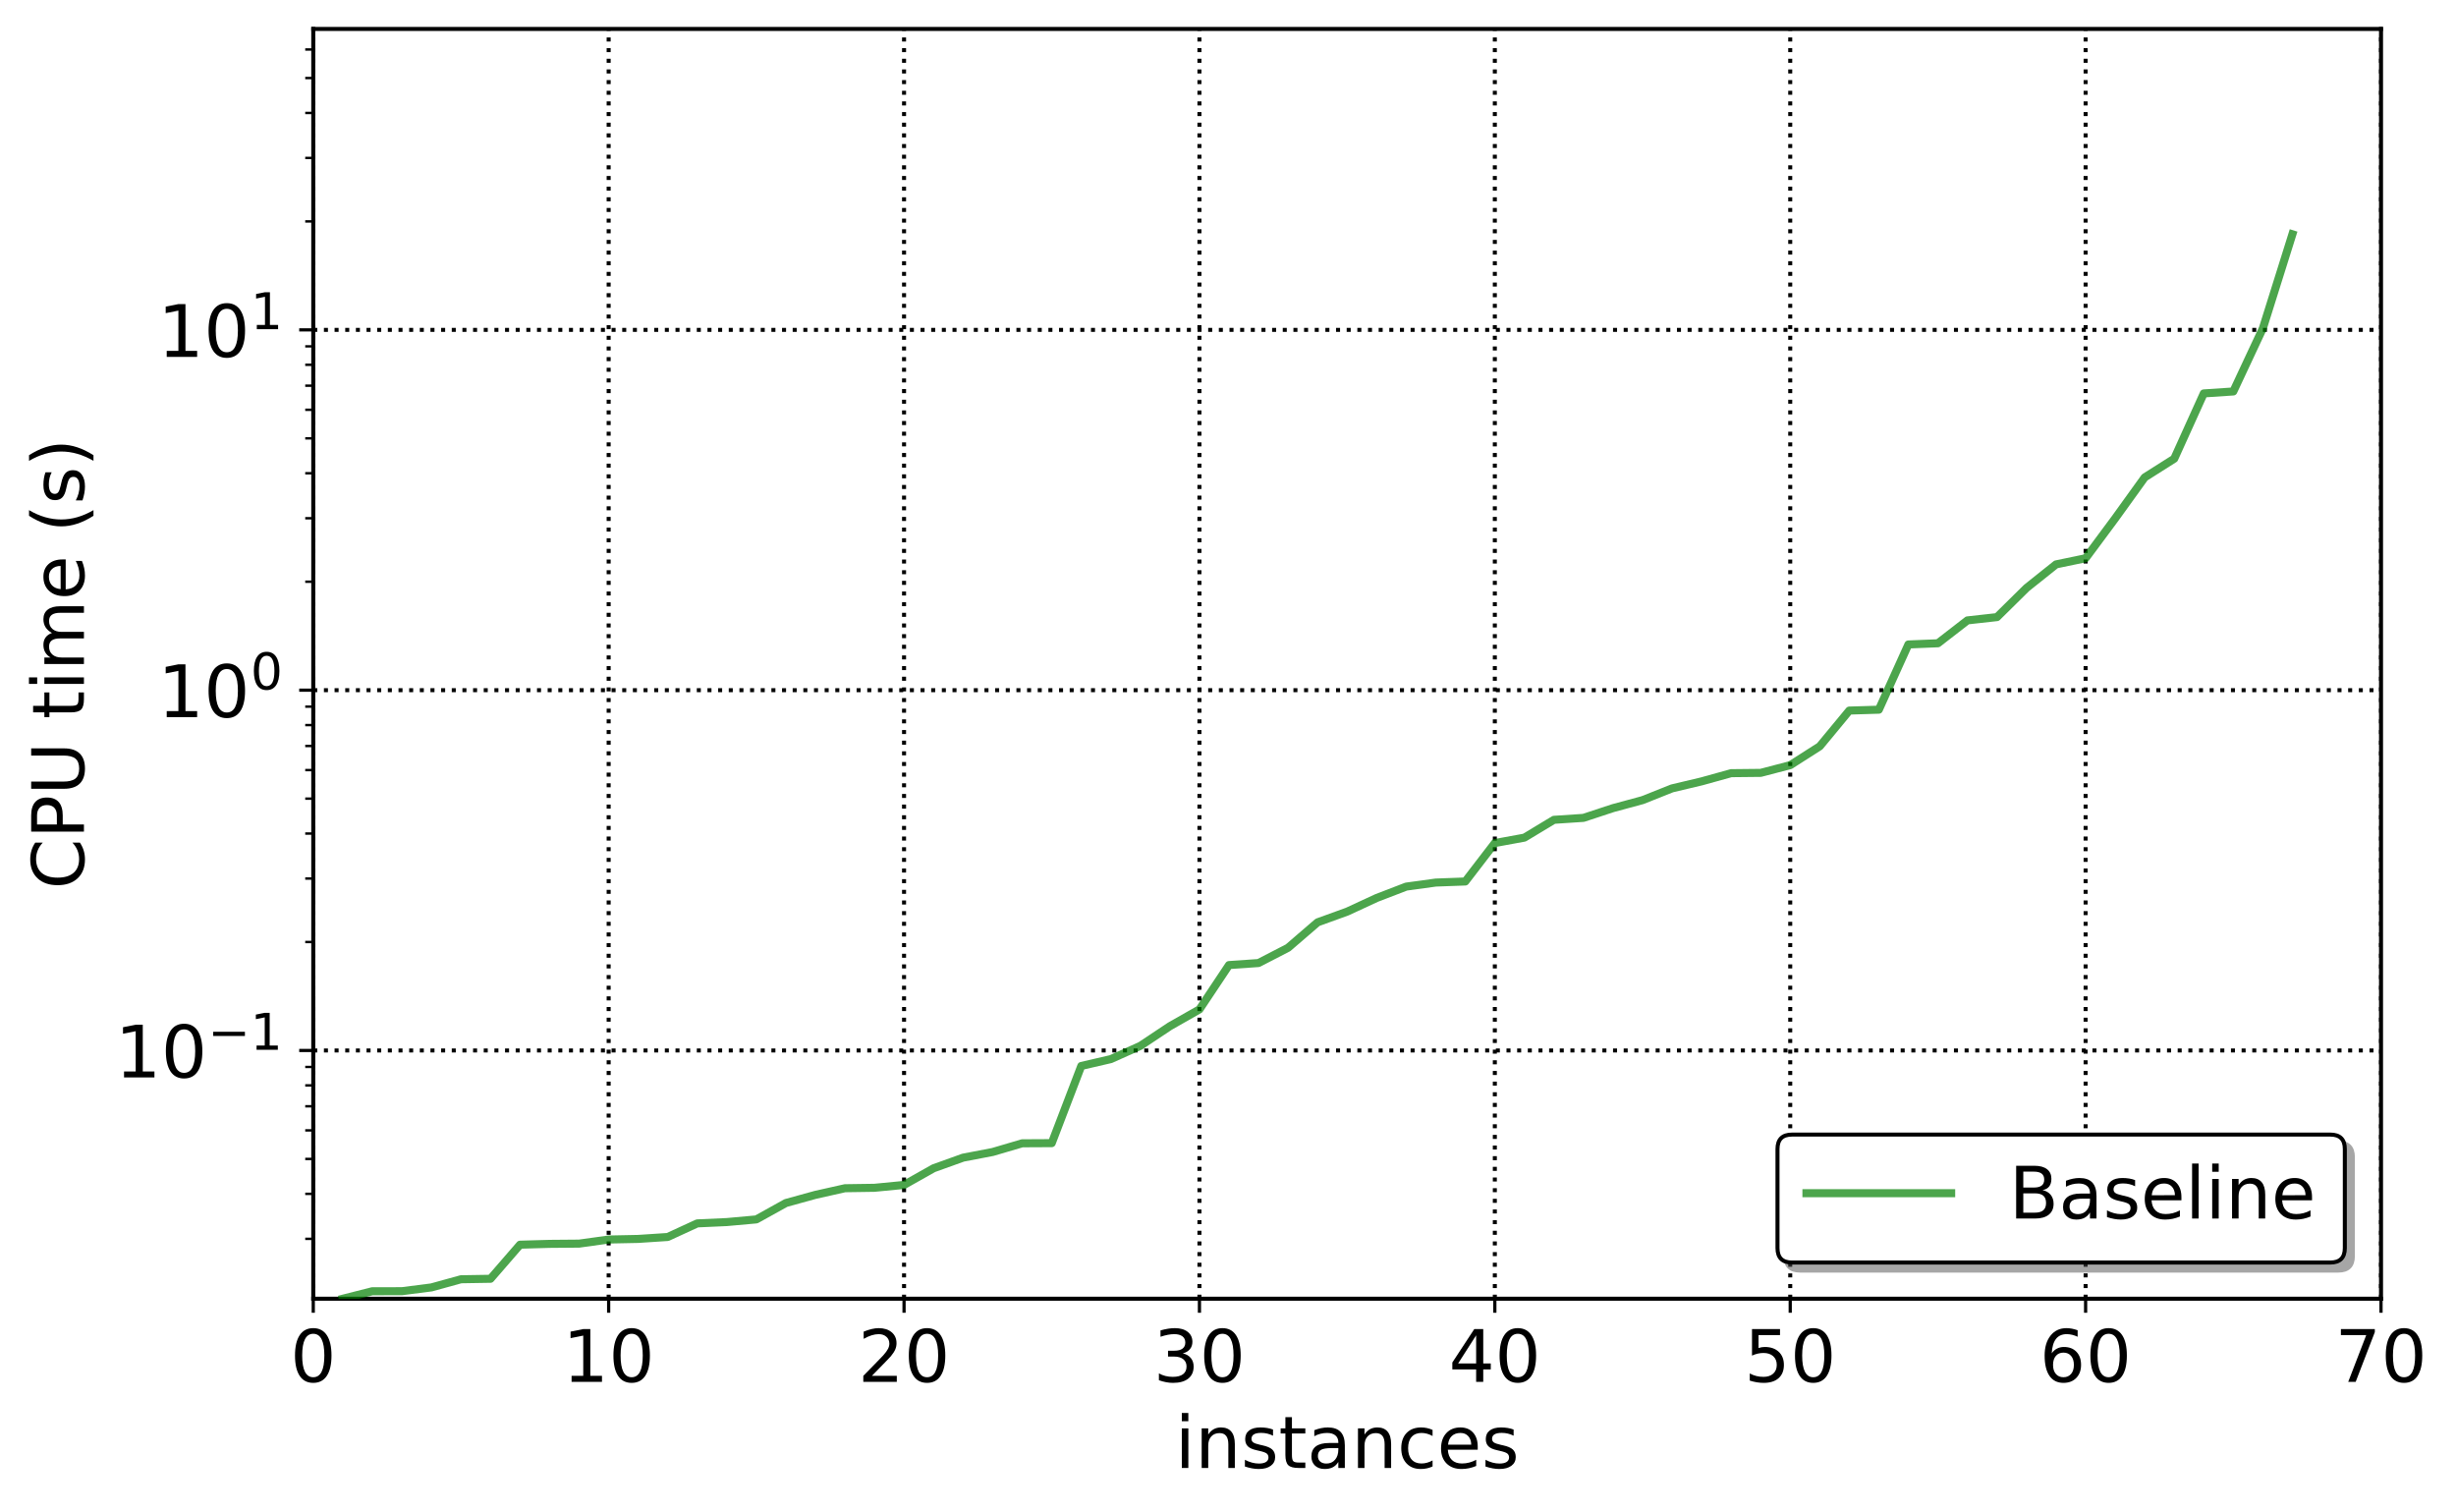
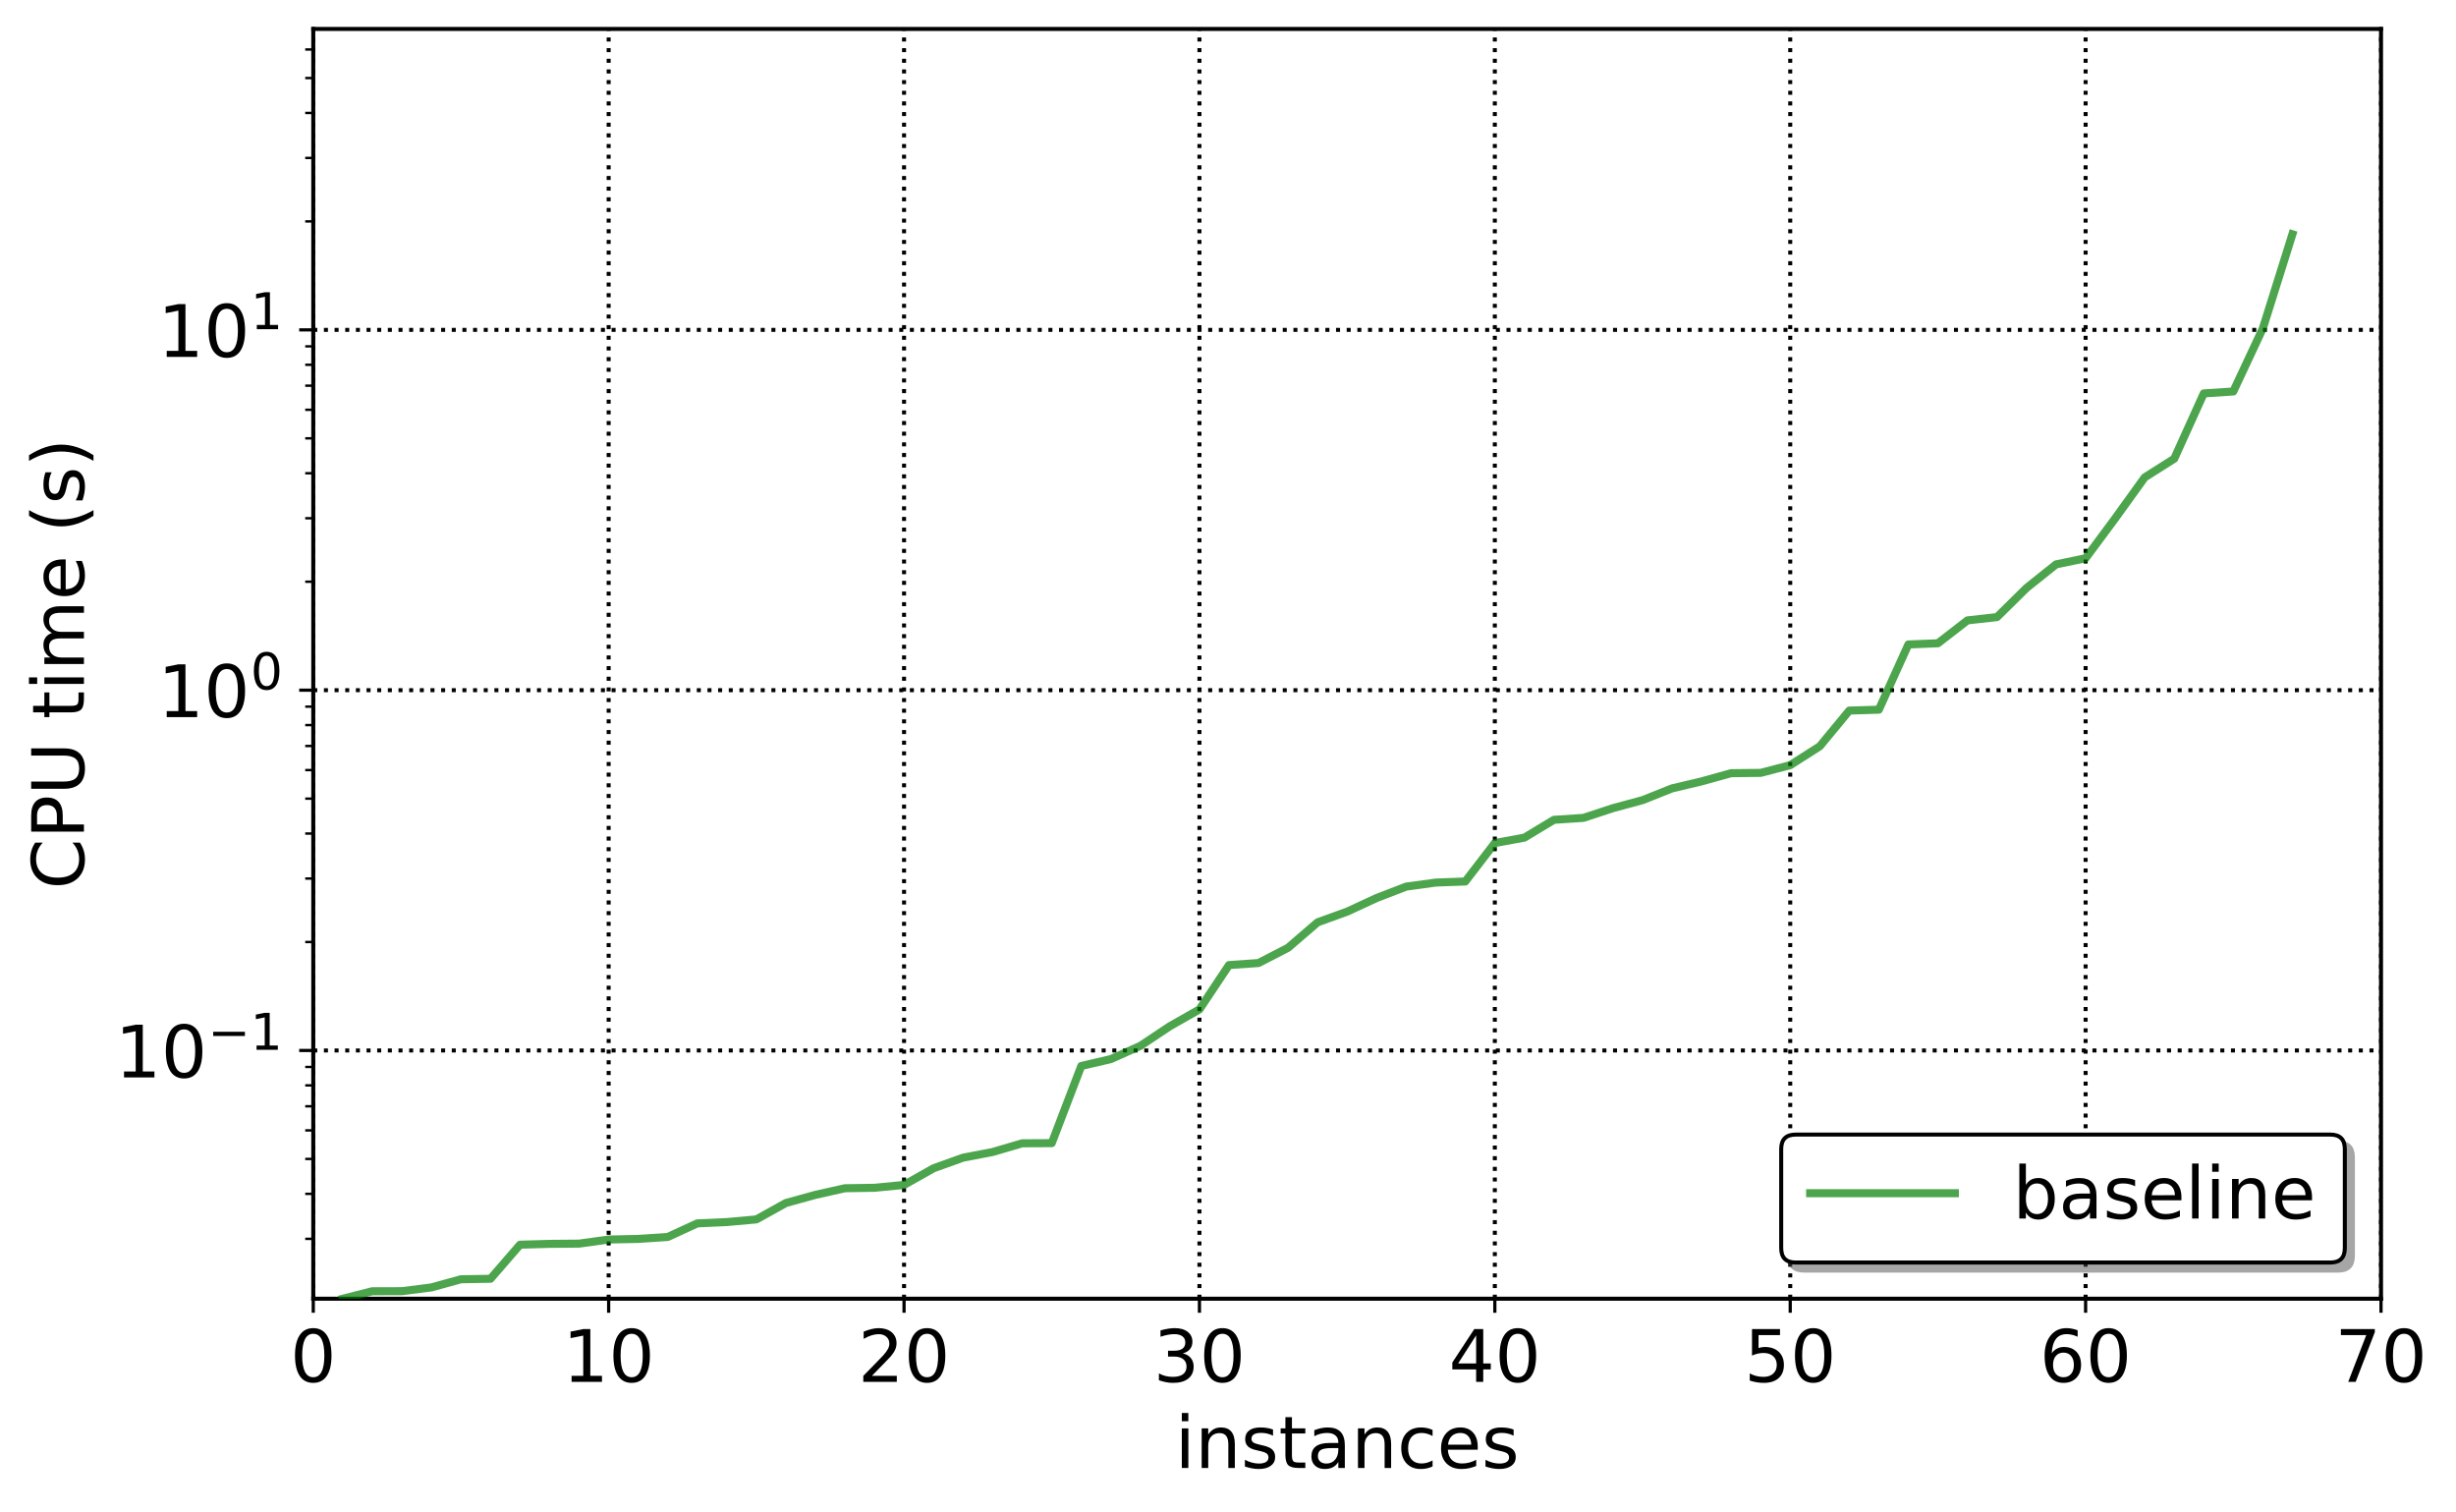
<svg xmlns="http://www.w3.org/2000/svg" xmlns:xlink="http://www.w3.org/1999/xlink" width="610.899pt" height="376.061pt" viewBox="0 0 610.899 376.061" version="1.1">
  <defs>
    <style type="text/css">*{stroke-linejoin: round; stroke-linecap: butt}</style>
  </defs>
  <g id="figure_1">
    <g id="patch_1">
      <path d="M 0 376.061  L 610.899 376.061  L 610.899 0  L 0 0  z " style="fill: #ffffff" />
    </g>
    <g id="axes_1">
      <g id="patch_2">
        <path d="M 77.921 323.02  L 592.247 323.02  L 592.247 7.2  L 77.921 7.2  z " style="fill: #ffffff" />
      </g>
      <g id="matplotlib.axis_1">
        <g id="xtick_1">
          <g id="line2d_1">
-             <path d="M 77.921 323.02  L 77.921 7.2  " clip-path="url(#pfbfb3c5050)" style="fill: none; stroke-dasharray: 1,1.65; stroke-dashoffset: 0; stroke: #000000" />
+             <path d="M 77.921 323.02  L 77.921 7.2  " clip-path="url(#p05a67b51b1)" style="fill: none; stroke-dasharray: 1,1.65; stroke-dashoffset: 0; stroke: #000000" />
          </g>
          <g id="line2d_2">
            <defs>
-               <path id="m2b64966dfd" d="M 0 0  L 0 3.5  " style="stroke: #000000; stroke-width: 0.8" />
+               <path id="m41215dfaf0" d="M 0 0  L 0 3.5  " style="stroke: #000000; stroke-width: 0.8" />
            </defs>
            <g>
-               <use xlink:href="#m2b64966dfd" x="77.921" y="323.02" style="stroke: #000000; stroke-width: 0.8" />
+               <use xlink:href="#m41215dfaf0" x="77.921" y="323.02" style="stroke: #000000; stroke-width: 0.8" />
            </g>
          </g>
          <g id="text_1">
            <g transform="translate(72.19437 343.6973) scale(0.18 -0.18)">
              <defs>
                <path id="DejaVuSans-30" d="M 2034 4250  Q 1547 4250 1301 3770  Q 1056 3291 1056 2328  Q 1056 1369 1301 889  Q 1547 409 2034 409  Q 2525 409 2770 889  Q 3016 1369 3016 2328  Q 3016 3291 2770 3770  Q 2525 4250 2034 4250  z M 2034 4750  Q 2819 4750 3233 4129  Q 3647 3509 3647 2328  Q 3647 1150 3233 529  Q 2819 -91 2034 -91  Q 1250 -91 836 529  Q 422 1150 422 2328  Q 422 3509 836 4129  Q 1250 4750 2034 4750  z " transform="scale(0.015625)" />
              </defs>
              <use xlink:href="#DejaVuSans-30" />
            </g>
          </g>
        </g>
        <g id="xtick_2">
          <g id="line2d_3">
-             <path d="M 151.396 323.02  L 151.396 7.2  " clip-path="url(#pfbfb3c5050)" style="fill: none; stroke-dasharray: 1,1.65; stroke-dashoffset: 0; stroke: #000000" />
+             <path d="M 151.396 323.02  L 151.396 7.2  " clip-path="url(#p05a67b51b1)" style="fill: none; stroke-dasharray: 1,1.65; stroke-dashoffset: 0; stroke: #000000" />
          </g>
          <g id="line2d_4">
            <g>
-               <use xlink:href="#m2b64966dfd" x="151.396" y="323.02" style="stroke: #000000; stroke-width: 0.8" />
+               <use xlink:href="#m41215dfaf0" x="151.396" y="323.02" style="stroke: #000000; stroke-width: 0.8" />
            </g>
          </g>
          <g id="text_2">
            <g transform="translate(139.9433 343.6973) scale(0.18 -0.18)">
              <defs>
                <path id="DejaVuSans-31" d="M 794 531  L 1825 531  L 1825 4091  L 703 3866  L 703 4441  L 1819 4666  L 2450 4666  L 2450 531  L 3481 531  L 3481 0  L 794 0  L 794 531  z " transform="scale(0.015625)" />
              </defs>
              <use xlink:href="#DejaVuSans-31" />
              <use xlink:href="#DejaVuSans-30" x="63.623" />
            </g>
          </g>
        </g>
        <g id="xtick_3">
          <g id="line2d_5">
-             <path d="M 224.871 323.02  L 224.871 7.2  " clip-path="url(#pfbfb3c5050)" style="fill: none; stroke-dasharray: 1,1.65; stroke-dashoffset: 0; stroke: #000000" />
+             <path d="M 224.871 323.02  L 224.871 7.2  " clip-path="url(#p05a67b51b1)" style="fill: none; stroke-dasharray: 1,1.65; stroke-dashoffset: 0; stroke: #000000" />
          </g>
          <g id="line2d_6">
            <g>
-               <use xlink:href="#m2b64966dfd" x="224.871" y="323.02" style="stroke: #000000; stroke-width: 0.8" />
+               <use xlink:href="#m41215dfaf0" x="224.871" y="323.02" style="stroke: #000000; stroke-width: 0.8" />
            </g>
          </g>
          <g id="text_3">
            <g transform="translate(213.4184 343.6973) scale(0.18 -0.18)">
              <defs>
                <path id="DejaVuSans-32" d="M 1228 531  L 3431 531  L 3431 0  L 469 0  L 469 531  Q 828 903 1448 1529  Q 2069 2156 2228 2338  Q 2531 2678 2651 2914  Q 2772 3150 2772 3378  Q 2772 3750 2511 3984  Q 2250 4219 1831 4219  Q 1534 4219 1204 4116  Q 875 4013 500 3803  L 500 4441  Q 881 4594 1212 4672  Q 1544 4750 1819 4750  Q 2544 4750 2975 4387  Q 3406 4025 3406 3419  Q 3406 3131 3298 2873  Q 3191 2616 2906 2266  Q 2828 2175 2409 1742  Q 1991 1309 1228 531  z " transform="scale(0.015625)" />
              </defs>
              <use xlink:href="#DejaVuSans-32" />
              <use xlink:href="#DejaVuSans-30" x="63.623" />
            </g>
          </g>
        </g>
        <g id="xtick_4">
          <g id="line2d_7">
-             <path d="M 298.346 323.02  L 298.346 7.2  " clip-path="url(#pfbfb3c5050)" style="fill: none; stroke-dasharray: 1,1.65; stroke-dashoffset: 0; stroke: #000000" />
+             <path d="M 298.346 323.02  L 298.346 7.2  " clip-path="url(#p05a67b51b1)" style="fill: none; stroke-dasharray: 1,1.65; stroke-dashoffset: 0; stroke: #000000" />
          </g>
          <g id="line2d_8">
            <g>
-               <use xlink:href="#m2b64966dfd" x="298.346" y="323.02" style="stroke: #000000; stroke-width: 0.8" />
+               <use xlink:href="#m41215dfaf0" x="298.346" y="323.02" style="stroke: #000000; stroke-width: 0.8" />
            </g>
          </g>
          <g id="text_4">
            <g transform="translate(286.8935 343.6973) scale(0.18 -0.18)">
              <defs>
                <path id="DejaVuSans-33" d="M 2597 2516  Q 3050 2419 3304 2112  Q 3559 1806 3559 1356  Q 3559 666 3084 287  Q 2609 -91 1734 -91  Q 1441 -91 1130 -33  Q 819 25 488 141  L 488 750  Q 750 597 1062 519  Q 1375 441 1716 441  Q 2309 441 2620 675  Q 2931 909 2931 1356  Q 2931 1769 2642 2001  Q 2353 2234 1838 2234  L 1294 2234  L 1294 2753  L 1863 2753  Q 2328 2753 2575 2939  Q 2822 3125 2822 3475  Q 2822 3834 2567 4026  Q 2313 4219 1838 4219  Q 1578 4219 1281 4162  Q 984 4106 628 3988  L 628 4550  Q 988 4650 1302 4700  Q 1616 4750 1894 4750  Q 2613 4750 3031 4423  Q 3450 4097 3450 3541  Q 3450 3153 3228 2886  Q 3006 2619 2597 2516  z " transform="scale(0.015625)" />
              </defs>
              <use xlink:href="#DejaVuSans-33" />
              <use xlink:href="#DejaVuSans-30" x="63.623" />
            </g>
          </g>
        </g>
        <g id="xtick_5">
          <g id="line2d_9">
-             <path d="M 371.821 323.02  L 371.821 7.2  " clip-path="url(#pfbfb3c5050)" style="fill: none; stroke-dasharray: 1,1.65; stroke-dashoffset: 0; stroke: #000000" />
+             <path d="M 371.821 323.02  L 371.821 7.2  " clip-path="url(#p05a67b51b1)" style="fill: none; stroke-dasharray: 1,1.65; stroke-dashoffset: 0; stroke: #000000" />
          </g>
          <g id="line2d_10">
            <g>
-               <use xlink:href="#m2b64966dfd" x="371.821" y="323.02" style="stroke: #000000; stroke-width: 0.8" />
+               <use xlink:href="#m41215dfaf0" x="371.821" y="323.02" style="stroke: #000000; stroke-width: 0.8" />
            </g>
          </g>
          <g id="text_5">
            <g transform="translate(360.3686 343.6973) scale(0.18 -0.18)">
              <defs>
                <path id="DejaVuSans-34" d="M 2419 4116  L 825 1625  L 2419 1625  L 2419 4116  z M 2253 4666  L 3047 4666  L 3047 1625  L 3713 1625  L 3713 1100  L 3047 1100  L 3047 0  L 2419 0  L 2419 1100  L 313 1100  L 313 1709  L 2253 4666  z " transform="scale(0.015625)" />
              </defs>
              <use xlink:href="#DejaVuSans-34" />
              <use xlink:href="#DejaVuSans-30" x="63.623" />
            </g>
          </g>
        </g>
        <g id="xtick_6">
          <g id="line2d_11">
-             <path d="M 445.296 323.02  L 445.296 7.2  " clip-path="url(#pfbfb3c5050)" style="fill: none; stroke-dasharray: 1,1.65; stroke-dashoffset: 0; stroke: #000000" />
+             <path d="M 445.296 323.02  L 445.296 7.2  " clip-path="url(#p05a67b51b1)" style="fill: none; stroke-dasharray: 1,1.65; stroke-dashoffset: 0; stroke: #000000" />
          </g>
          <g id="line2d_12">
            <g>
-               <use xlink:href="#m2b64966dfd" x="445.296" y="323.02" style="stroke: #000000; stroke-width: 0.8" />
+               <use xlink:href="#m41215dfaf0" x="445.296" y="323.02" style="stroke: #000000; stroke-width: 0.8" />
            </g>
          </g>
          <g id="text_6">
            <g transform="translate(433.8438 343.6973) scale(0.18 -0.18)">
              <defs>
                <path id="DejaVuSans-35" d="M 691 4666  L 3169 4666  L 3169 4134  L 1269 4134  L 1269 2991  Q 1406 3038 1543 3061  Q 1681 3084 1819 3084  Q 2600 3084 3056 2656  Q 3513 2228 3513 1497  Q 3513 744 3044 326  Q 2575 -91 1722 -91  Q 1428 -91 1123 -41  Q 819 9 494 109  L 494 744  Q 775 591 1075 516  Q 1375 441 1709 441  Q 2250 441 2565 725  Q 2881 1009 2881 1497  Q 2881 1984 2565 2268  Q 2250 2553 1709 2553  Q 1456 2553 1204 2497  Q 953 2441 691 2322  L 691 4666  z " transform="scale(0.015625)" />
              </defs>
              <use xlink:href="#DejaVuSans-35" />
              <use xlink:href="#DejaVuSans-30" x="63.623" />
            </g>
          </g>
        </g>
        <g id="xtick_7">
          <g id="line2d_13">
-             <path d="M 518.771 323.02  L 518.771 7.2  " clip-path="url(#pfbfb3c5050)" style="fill: none; stroke-dasharray: 1,1.65; stroke-dashoffset: 0; stroke: #000000" />
+             <path d="M 518.771 323.02  L 518.771 7.2  " clip-path="url(#p05a67b51b1)" style="fill: none; stroke-dasharray: 1,1.65; stroke-dashoffset: 0; stroke: #000000" />
          </g>
          <g id="line2d_14">
            <g>
-               <use xlink:href="#m2b64966dfd" x="518.771" y="323.02" style="stroke: #000000; stroke-width: 0.8" />
+               <use xlink:href="#m41215dfaf0" x="518.771" y="323.02" style="stroke: #000000; stroke-width: 0.8" />
            </g>
          </g>
          <g id="text_7">
            <g transform="translate(507.3189 343.6973) scale(0.18 -0.18)">
              <defs>
                <path id="DejaVuSans-36" d="M 2113 2584  Q 1688 2584 1439 2293  Q 1191 2003 1191 1497  Q 1191 994 1439 701  Q 1688 409 2113 409  Q 2538 409 2786 701  Q 3034 994 3034 1497  Q 3034 2003 2786 2293  Q 2538 2584 2113 2584  z M 3366 4563  L 3366 3988  Q 3128 4100 2886 4159  Q 2644 4219 2406 4219  Q 1781 4219 1451 3797  Q 1122 3375 1075 2522  Q 1259 2794 1537 2939  Q 1816 3084 2150 3084  Q 2853 3084 3261 2657  Q 3669 2231 3669 1497  Q 3669 778 3244 343  Q 2819 -91 2113 -91  Q 1303 -91 875 529  Q 447 1150 447 2328  Q 447 3434 972 4092  Q 1497 4750 2381 4750  Q 2619 4750 2861 4703  Q 3103 4656 3366 4563  z " transform="scale(0.015625)" />
              </defs>
              <use xlink:href="#DejaVuSans-36" />
              <use xlink:href="#DejaVuSans-30" x="63.623" />
            </g>
          </g>
        </g>
        <g id="xtick_8">
          <g id="line2d_15">
-             <path d="M 592.247 323.02  L 592.247 7.2  " clip-path="url(#pfbfb3c5050)" style="fill: none; stroke-dasharray: 1,1.65; stroke-dashoffset: 0; stroke: #000000" />
+             <path d="M 592.247 323.02  L 592.247 7.2  " clip-path="url(#p05a67b51b1)" style="fill: none; stroke-dasharray: 1,1.65; stroke-dashoffset: 0; stroke: #000000" />
          </g>
          <g id="line2d_16">
            <g>
-               <use xlink:href="#m2b64966dfd" x="592.247" y="323.02" style="stroke: #000000; stroke-width: 0.8" />
+               <use xlink:href="#m41215dfaf0" x="592.247" y="323.02" style="stroke: #000000; stroke-width: 0.8" />
            </g>
          </g>
          <g id="text_8">
            <g transform="translate(580.794 343.6973) scale(0.18 -0.18)">
              <defs>
                <path id="DejaVuSans-37" d="M 525 4666  L 3525 4666  L 3525 4397  L 1831 0  L 1172 0  L 2766 4134  L 525 4134  L 525 4666  z " transform="scale(0.015625)" />
              </defs>
              <use xlink:href="#DejaVuSans-37" />
              <use xlink:href="#DejaVuSans-30" x="63.623" />
            </g>
          </g>
        </g>
        <g id="text_9">
          <g transform="translate(292.2689 365.1179) scale(0.18 -0.18)">
            <defs>
              <path id="DejaVuSans-69" d="M 603 3500  L 1178 3500  L 1178 0  L 603 0  L 603 3500  z M 603 4863  L 1178 4863  L 1178 4134  L 603 4134  L 603 4863  z " transform="scale(0.015625)" />
              <path id="DejaVuSans-6e" d="M 3513 2113  L 3513 0  L 2938 0  L 2938 2094  Q 2938 2591 2744 2837  Q 2550 3084 2163 3084  Q 1697 3084 1428 2787  Q 1159 2491 1159 1978  L 1159 0  L 581 0  L 581 3500  L 1159 3500  L 1159 2956  Q 1366 3272 1645 3428  Q 1925 3584 2291 3584  Q 2894 3584 3203 3211  Q 3513 2838 3513 2113  z " transform="scale(0.015625)" />
              <path id="DejaVuSans-73" d="M 2834 3397  L 2834 2853  Q 2591 2978 2328 3040  Q 2066 3103 1784 3103  Q 1356 3103 1142 2972  Q 928 2841 928 2578  Q 928 2378 1081 2264  Q 1234 2150 1697 2047  L 1894 2003  Q 2506 1872 2764 1633  Q 3022 1394 3022 966  Q 3022 478 2636 193  Q 2250 -91 1575 -91  Q 1294 -91 989 -36  Q 684 19 347 128  L 347 722  Q 666 556 975 473  Q 1284 391 1588 391  Q 1994 391 2212 530  Q 2431 669 2431 922  Q 2431 1156 2273 1281  Q 2116 1406 1581 1522  L 1381 1569  Q 847 1681 609 1914  Q 372 2147 372 2553  Q 372 3047 722 3315  Q 1072 3584 1716 3584  Q 2034 3584 2315 3537  Q 2597 3491 2834 3397  z " transform="scale(0.015625)" />
              <path id="DejaVuSans-74" d="M 1172 4494  L 1172 3500  L 2356 3500  L 2356 3053  L 1172 3053  L 1172 1153  Q 1172 725 1289 603  Q 1406 481 1766 481  L 2356 481  L 2356 0  L 1766 0  Q 1100 0 847 248  Q 594 497 594 1153  L 594 3053  L 172 3053  L 172 3500  L 594 3500  L 594 4494  L 1172 4494  z " transform="scale(0.015625)" />
              <path id="DejaVuSans-61" d="M 2194 1759  Q 1497 1759 1228 1600  Q 959 1441 959 1056  Q 959 750 1161 570  Q 1363 391 1709 391  Q 2188 391 2477 730  Q 2766 1069 2766 1631  L 2766 1759  L 2194 1759  z M 3341 1997  L 3341 0  L 2766 0  L 2766 531  Q 2569 213 2275 61  Q 1981 -91 1556 -91  Q 1019 -91 701 211  Q 384 513 384 1019  Q 384 1609 779 1909  Q 1175 2209 1959 2209  L 2766 2209  L 2766 2266  Q 2766 2663 2505 2880  Q 2244 3097 1772 3097  Q 1472 3097 1187 3025  Q 903 2953 641 2809  L 641 3341  Q 956 3463 1253 3523  Q 1550 3584 1831 3584  Q 2591 3584 2966 3190  Q 3341 2797 3341 1997  z " transform="scale(0.015625)" />
              <path id="DejaVuSans-63" d="M 3122 3366  L 3122 2828  Q 2878 2963 2633 3030  Q 2388 3097 2138 3097  Q 1578 3097 1268 2742  Q 959 2388 959 1747  Q 959 1106 1268 751  Q 1578 397 2138 397  Q 2388 397 2633 464  Q 2878 531 3122 666  L 3122 134  Q 2881 22 2623 -34  Q 2366 -91 2075 -91  Q 1284 -91 818 406  Q 353 903 353 1747  Q 353 2603 823 3093  Q 1294 3584 2113 3584  Q 2378 3584 2631 3529  Q 2884 3475 3122 3366  z " transform="scale(0.015625)" />
              <path id="DejaVuSans-65" d="M 3597 1894  L 3597 1613  L 953 1613  Q 991 1019 1311 708  Q 1631 397 2203 397  Q 2534 397 2845 478  Q 3156 559 3463 722  L 3463 178  Q 3153 47 2828 -22  Q 2503 -91 2169 -91  Q 1331 -91 842 396  Q 353 884 353 1716  Q 353 2575 817 3079  Q 1281 3584 2069 3584  Q 2775 3584 3186 3129  Q 3597 2675 3597 1894  z M 3022 2063  Q 3016 2534 2758 2815  Q 2500 3097 2075 3097  Q 1594 3097 1305 2825  Q 1016 2553 972 2059  L 3022 2063  z " transform="scale(0.015625)" />
            </defs>
            <use xlink:href="#DejaVuSans-69" />
            <use xlink:href="#DejaVuSans-6e" x="27.783" />
            <use xlink:href="#DejaVuSans-73" x="91.162" />
            <use xlink:href="#DejaVuSans-74" x="143.262" />
            <use xlink:href="#DejaVuSans-61" x="182.471" />
            <use xlink:href="#DejaVuSans-6e" x="243.75" />
            <use xlink:href="#DejaVuSans-63" x="307.129" />
            <use xlink:href="#DejaVuSans-65" x="362.109" />
            <use xlink:href="#DejaVuSans-73" x="423.633" />
          </g>
        </g>
      </g>
      <g id="matplotlib.axis_2">
        <g id="ytick_1">
          <g id="line2d_17">
-             <path d="M 77.921 261.274  L 592.247 261.274  " clip-path="url(#pfbfb3c5050)" style="fill: none; stroke-dasharray: 1,1.65; stroke-dashoffset: 0; stroke: #000000" />
+             <path d="M 77.921 261.274  L 592.247 261.274  " clip-path="url(#p05a67b51b1)" style="fill: none; stroke-dasharray: 1,1.65; stroke-dashoffset: 0; stroke: #000000" />
          </g>
          <g id="line2d_18">
            <defs>
-               <path id="ma66868b355" d="M 0 0  L -3.5 0  " style="stroke: #000000; stroke-width: 0.8" />
+               <path id="md7c4357443" d="M 0 0  L -3.5 0  " style="stroke: #000000; stroke-width: 0.8" />
            </defs>
            <g>
-               <use xlink:href="#ma66868b355" x="77.921" y="261.274" style="stroke: #000000; stroke-width: 0.8" />
+               <use xlink:href="#md7c4357443" x="77.921" y="261.274" style="stroke: #000000; stroke-width: 0.8" />
            </g>
          </g>
          <g id="text_10">
            <g transform="translate(28.62063 268.1122) scale(0.18 -0.18)">
              <defs>
                <path id="DejaVuSans-2212" d="M 678 2272  L 4684 2272  L 4684 1741  L 678 1741  L 678 2272  z " transform="scale(0.015625)" />
              </defs>
              <use xlink:href="#DejaVuSans-31" transform="translate(0 0.684375)" />
              <use xlink:href="#DejaVuSans-30" transform="translate(63.62305 0.684375)" />
              <use xlink:href="#DejaVuSans-2212" transform="translate(128.2031 38.96563) scale(0.7)" />
              <use xlink:href="#DejaVuSans-31" transform="translate(186.8555 38.96563) scale(0.7)" />
            </g>
          </g>
        </g>
        <g id="ytick_2">
          <g id="line2d_19">
-             <path d="M 77.921 171.659  L 592.247 171.659  " clip-path="url(#pfbfb3c5050)" style="fill: none; stroke-dasharray: 1,1.65; stroke-dashoffset: 0; stroke: #000000" />
+             <path d="M 77.921 171.659  L 592.247 171.659  " clip-path="url(#p05a67b51b1)" style="fill: none; stroke-dasharray: 1,1.65; stroke-dashoffset: 0; stroke: #000000" />
          </g>
          <g id="line2d_20">
            <g>
-               <use xlink:href="#ma66868b355" x="77.921" y="171.659" style="stroke: #000000; stroke-width: 0.8" />
+               <use xlink:href="#md7c4357443" x="77.921" y="171.659" style="stroke: #000000; stroke-width: 0.8" />
            </g>
          </g>
          <g id="text_11">
            <g transform="translate(39.24063 178.4978) scale(0.18 -0.18)">
              <use xlink:href="#DejaVuSans-31" transform="translate(0 0.765625)" />
              <use xlink:href="#DejaVuSans-30" transform="translate(63.62305 0.765625)" />
              <use xlink:href="#DejaVuSans-30" transform="translate(128.2031 39.04688) scale(0.7)" />
            </g>
          </g>
        </g>
        <g id="ytick_3">
          <g id="line2d_21">
-             <path d="M 77.921 82.045  L 592.247 82.045  " clip-path="url(#pfbfb3c5050)" style="fill: none; stroke-dasharray: 1,1.65; stroke-dashoffset: 0; stroke: #000000" />
+             <path d="M 77.921 82.045  L 592.247 82.045  " clip-path="url(#p05a67b51b1)" style="fill: none; stroke-dasharray: 1,1.65; stroke-dashoffset: 0; stroke: #000000" />
          </g>
          <g id="line2d_22">
            <g>
-               <use xlink:href="#ma66868b355" x="77.921" y="82.045" style="stroke: #000000; stroke-width: 0.8" />
+               <use xlink:href="#md7c4357443" x="77.921" y="82.045" style="stroke: #000000; stroke-width: 0.8" />
            </g>
          </g>
          <g id="text_12">
            <g transform="translate(39.24063 88.88347) scale(0.18 -0.18)">
              <use xlink:href="#DejaVuSans-31" transform="translate(0 0.684375)" />
              <use xlink:href="#DejaVuSans-30" transform="translate(63.62305 0.684375)" />
              <use xlink:href="#DejaVuSans-31" transform="translate(128.2031 38.96563) scale(0.7)" />
            </g>
          </g>
        </g>
        <g id="ytick_4">
          <g id="line2d_23">
            <defs>
-               <path id="m5e006c213e" d="M 0 0  L -2 0  " style="stroke: #000000; stroke-width: 0.6" />
+               <path id="m17d52c847c" d="M 0 0  L -2 0  " style="stroke: #000000; stroke-width: 0.6" />
            </defs>
            <g>
-               <use xlink:href="#m5e006c213e" x="77.921" y="308.131" style="stroke: #000000; stroke-width: 0.6" />
+               <use xlink:href="#m17d52c847c" x="77.921" y="308.131" style="stroke: #000000; stroke-width: 0.6" />
            </g>
          </g>
        </g>
        <g id="ytick_5">
          <g id="line2d_24">
            <g>
-               <use xlink:href="#m5e006c213e" x="77.921" y="296.935" style="stroke: #000000; stroke-width: 0.6" />
+               <use xlink:href="#m17d52c847c" x="77.921" y="296.935" style="stroke: #000000; stroke-width: 0.6" />
            </g>
          </g>
        </g>
        <g id="ytick_6">
          <g id="line2d_25">
            <g>
-               <use xlink:href="#m5e006c213e" x="77.921" y="288.25" style="stroke: #000000; stroke-width: 0.6" />
+               <use xlink:href="#m17d52c847c" x="77.921" y="288.25" style="stroke: #000000; stroke-width: 0.6" />
            </g>
          </g>
        </g>
        <g id="ytick_7">
          <g id="line2d_26">
            <g>
-               <use xlink:href="#m5e006c213e" x="77.921" y="281.154" style="stroke: #000000; stroke-width: 0.6" />
+               <use xlink:href="#m17d52c847c" x="77.921" y="281.154" style="stroke: #000000; stroke-width: 0.6" />
            </g>
          </g>
        </g>
        <g id="ytick_8">
          <g id="line2d_27">
            <g>
-               <use xlink:href="#m5e006c213e" x="77.921" y="275.155" style="stroke: #000000; stroke-width: 0.6" />
+               <use xlink:href="#m17d52c847c" x="77.921" y="275.155" style="stroke: #000000; stroke-width: 0.6" />
            </g>
          </g>
        </g>
        <g id="ytick_9">
          <g id="line2d_28">
            <g>
-               <use xlink:href="#m5e006c213e" x="77.921" y="269.958" style="stroke: #000000; stroke-width: 0.6" />
+               <use xlink:href="#m17d52c847c" x="77.921" y="269.958" style="stroke: #000000; stroke-width: 0.6" />
            </g>
          </g>
        </g>
        <g id="ytick_10">
          <g id="line2d_29">
            <g>
-               <use xlink:href="#m5e006c213e" x="77.921" y="265.374" style="stroke: #000000; stroke-width: 0.6" />
+               <use xlink:href="#m17d52c847c" x="77.921" y="265.374" style="stroke: #000000; stroke-width: 0.6" />
            </g>
          </g>
        </g>
        <g id="ytick_11">
          <g id="line2d_30">
            <g>
-               <use xlink:href="#m5e006c213e" x="77.921" y="234.297" style="stroke: #000000; stroke-width: 0.6" />
+               <use xlink:href="#m17d52c847c" x="77.921" y="234.297" style="stroke: #000000; stroke-width: 0.6" />
            </g>
          </g>
        </g>
        <g id="ytick_12">
          <g id="line2d_31">
            <g>
-               <use xlink:href="#m5e006c213e" x="77.921" y="218.517" style="stroke: #000000; stroke-width: 0.6" />
+               <use xlink:href="#m17d52c847c" x="77.921" y="218.517" style="stroke: #000000; stroke-width: 0.6" />
            </g>
          </g>
        </g>
        <g id="ytick_13">
          <g id="line2d_32">
            <g>
-               <use xlink:href="#m5e006c213e" x="77.921" y="207.32" style="stroke: #000000; stroke-width: 0.6" />
+               <use xlink:href="#m17d52c847c" x="77.921" y="207.32" style="stroke: #000000; stroke-width: 0.6" />
            </g>
          </g>
        </g>
        <g id="ytick_14">
          <g id="line2d_33">
            <g>
-               <use xlink:href="#m5e006c213e" x="77.921" y="198.636" style="stroke: #000000; stroke-width: 0.6" />
+               <use xlink:href="#m17d52c847c" x="77.921" y="198.636" style="stroke: #000000; stroke-width: 0.6" />
            </g>
          </g>
        </g>
        <g id="ytick_15">
          <g id="line2d_34">
            <g>
-               <use xlink:href="#m5e006c213e" x="77.921" y="191.54" style="stroke: #000000; stroke-width: 0.6" />
+               <use xlink:href="#m17d52c847c" x="77.921" y="191.54" style="stroke: #000000; stroke-width: 0.6" />
            </g>
          </g>
        </g>
        <g id="ytick_16">
          <g id="line2d_35">
            <g>
-               <use xlink:href="#m5e006c213e" x="77.921" y="185.541" style="stroke: #000000; stroke-width: 0.6" />
+               <use xlink:href="#m17d52c847c" x="77.921" y="185.541" style="stroke: #000000; stroke-width: 0.6" />
            </g>
          </g>
        </g>
        <g id="ytick_17">
          <g id="line2d_36">
            <g>
-               <use xlink:href="#m5e006c213e" x="77.921" y="180.344" style="stroke: #000000; stroke-width: 0.6" />
+               <use xlink:href="#m17d52c847c" x="77.921" y="180.344" style="stroke: #000000; stroke-width: 0.6" />
            </g>
          </g>
        </g>
        <g id="ytick_18">
          <g id="line2d_37">
            <g>
-               <use xlink:href="#m5e006c213e" x="77.921" y="175.76" style="stroke: #000000; stroke-width: 0.6" />
+               <use xlink:href="#m17d52c847c" x="77.921" y="175.76" style="stroke: #000000; stroke-width: 0.6" />
            </g>
          </g>
        </g>
        <g id="ytick_19">
          <g id="line2d_38">
            <g>
-               <use xlink:href="#m5e006c213e" x="77.921" y="144.683" style="stroke: #000000; stroke-width: 0.6" />
+               <use xlink:href="#m17d52c847c" x="77.921" y="144.683" style="stroke: #000000; stroke-width: 0.6" />
            </g>
          </g>
        </g>
        <g id="ytick_20">
          <g id="line2d_39">
            <g>
-               <use xlink:href="#m5e006c213e" x="77.921" y="128.902" style="stroke: #000000; stroke-width: 0.6" />
+               <use xlink:href="#m17d52c847c" x="77.921" y="128.902" style="stroke: #000000; stroke-width: 0.6" />
            </g>
          </g>
        </g>
        <g id="ytick_21">
          <g id="line2d_40">
            <g>
-               <use xlink:href="#m5e006c213e" x="77.921" y="117.706" style="stroke: #000000; stroke-width: 0.6" />
+               <use xlink:href="#m17d52c847c" x="77.921" y="117.706" style="stroke: #000000; stroke-width: 0.6" />
            </g>
          </g>
        </g>
        <g id="ytick_22">
          <g id="line2d_41">
            <g>
-               <use xlink:href="#m5e006c213e" x="77.921" y="109.021" style="stroke: #000000; stroke-width: 0.6" />
+               <use xlink:href="#m17d52c847c" x="77.921" y="109.021" style="stroke: #000000; stroke-width: 0.6" />
            </g>
          </g>
        </g>
        <g id="ytick_23">
          <g id="line2d_42">
            <g>
-               <use xlink:href="#m5e006c213e" x="77.921" y="101.926" style="stroke: #000000; stroke-width: 0.6" />
+               <use xlink:href="#m17d52c847c" x="77.921" y="101.926" style="stroke: #000000; stroke-width: 0.6" />
            </g>
          </g>
        </g>
        <g id="ytick_24">
          <g id="line2d_43">
            <g>
-               <use xlink:href="#m5e006c213e" x="77.921" y="95.926" style="stroke: #000000; stroke-width: 0.6" />
+               <use xlink:href="#m17d52c847c" x="77.921" y="95.926" style="stroke: #000000; stroke-width: 0.6" />
            </g>
          </g>
        </g>
        <g id="ytick_25">
          <g id="line2d_44">
            <g>
-               <use xlink:href="#m5e006c213e" x="77.921" y="90.729" style="stroke: #000000; stroke-width: 0.6" />
+               <use xlink:href="#m17d52c847c" x="77.921" y="90.729" style="stroke: #000000; stroke-width: 0.6" />
            </g>
          </g>
        </g>
        <g id="ytick_26">
          <g id="line2d_45">
            <g>
-               <use xlink:href="#m5e006c213e" x="77.921" y="86.145" style="stroke: #000000; stroke-width: 0.6" />
+               <use xlink:href="#m17d52c847c" x="77.921" y="86.145" style="stroke: #000000; stroke-width: 0.6" />
            </g>
          </g>
        </g>
        <g id="ytick_27">
          <g id="line2d_46">
            <g>
-               <use xlink:href="#m5e006c213e" x="77.921" y="55.068" style="stroke: #000000; stroke-width: 0.6" />
+               <use xlink:href="#m17d52c847c" x="77.921" y="55.068" style="stroke: #000000; stroke-width: 0.6" />
            </g>
          </g>
        </g>
        <g id="ytick_28">
          <g id="line2d_47">
            <g>
-               <use xlink:href="#m5e006c213e" x="77.921" y="39.288" style="stroke: #000000; stroke-width: 0.6" />
+               <use xlink:href="#m17d52c847c" x="77.921" y="39.288" style="stroke: #000000; stroke-width: 0.6" />
            </g>
          </g>
        </g>
        <g id="ytick_29">
          <g id="line2d_48">
            <g>
-               <use xlink:href="#m5e006c213e" x="77.921" y="28.092" style="stroke: #000000; stroke-width: 0.6" />
+               <use xlink:href="#m17d52c847c" x="77.921" y="28.092" style="stroke: #000000; stroke-width: 0.6" />
            </g>
          </g>
        </g>
        <g id="ytick_30">
          <g id="line2d_49">
            <g>
-               <use xlink:href="#m5e006c213e" x="77.921" y="19.407" style="stroke: #000000; stroke-width: 0.6" />
+               <use xlink:href="#m17d52c847c" x="77.921" y="19.407" style="stroke: #000000; stroke-width: 0.6" />
            </g>
          </g>
        </g>
        <g id="ytick_31">
          <g id="line2d_50">
            <g>
-               <use xlink:href="#m5e006c213e" x="77.921" y="12.311" style="stroke: #000000; stroke-width: 0.6" />
+               <use xlink:href="#m17d52c847c" x="77.921" y="12.311" style="stroke: #000000; stroke-width: 0.6" />
            </g>
          </g>
        </g>
        <g id="text_13">
          <g transform="translate(20.87719 221.173) rotate(-90) scale(0.18 -0.18)">
            <defs>
              <path id="DejaVuSans-43" d="M 4122 4306  L 4122 3641  Q 3803 3938 3442 4084  Q 3081 4231 2675 4231  Q 1875 4231 1450 3742  Q 1025 3253 1025 2328  Q 1025 1406 1450 917  Q 1875 428 2675 428  Q 3081 428 3442 575  Q 3803 722 4122 1019  L 4122 359  Q 3791 134 3420 21  Q 3050 -91 2638 -91  Q 1578 -91 968 557  Q 359 1206 359 2328  Q 359 3453 968 4101  Q 1578 4750 2638 4750  Q 3056 4750 3426 4639  Q 3797 4528 4122 4306  z " transform="scale(0.015625)" />
              <path id="DejaVuSans-50" d="M 1259 4147  L 1259 2394  L 2053 2394  Q 2494 2394 2734 2622  Q 2975 2850 2975 3272  Q 2975 3691 2734 3919  Q 2494 4147 2053 4147  L 1259 4147  z M 628 4666  L 2053 4666  Q 2838 4666 3239 4311  Q 3641 3956 3641 3272  Q 3641 2581 3239 2228  Q 2838 1875 2053 1875  L 1259 1875  L 1259 0  L 628 0  L 628 4666  z " transform="scale(0.015625)" />
              <path id="DejaVuSans-55" d="M 556 4666  L 1191 4666  L 1191 1831  Q 1191 1081 1462 751  Q 1734 422 2344 422  Q 2950 422 3222 751  Q 3494 1081 3494 1831  L 3494 4666  L 4128 4666  L 4128 1753  Q 4128 841 3676 375  Q 3225 -91 2344 -91  Q 1459 -91 1007 375  Q 556 841 556 1753  L 556 4666  z " transform="scale(0.015625)" />
              <path id="DejaVuSans-20" transform="scale(0.015625)" />
              <path id="DejaVuSans-6d" d="M 3328 2828  Q 3544 3216 3844 3400  Q 4144 3584 4550 3584  Q 5097 3584 5394 3201  Q 5691 2819 5691 2113  L 5691 0  L 5113 0  L 5113 2094  Q 5113 2597 4934 2840  Q 4756 3084 4391 3084  Q 3944 3084 3684 2787  Q 3425 2491 3425 1978  L 3425 0  L 2847 0  L 2847 2094  Q 2847 2600 2669 2842  Q 2491 3084 2119 3084  Q 1678 3084 1418 2786  Q 1159 2488 1159 1978  L 1159 0  L 581 0  L 581 3500  L 1159 3500  L 1159 2956  Q 1356 3278 1631 3431  Q 1906 3584 2284 3584  Q 2666 3584 2933 3390  Q 3200 3197 3328 2828  z " transform="scale(0.015625)" />
              <path id="DejaVuSans-28" d="M 1984 4856  Q 1566 4138 1362 3434  Q 1159 2731 1159 2009  Q 1159 1288 1364 580  Q 1569 -128 1984 -844  L 1484 -844  Q 1016 -109 783 600  Q 550 1309 550 2009  Q 550 2706 781 3412  Q 1013 4119 1484 4856  L 1984 4856  z " transform="scale(0.015625)" />
              <path id="DejaVuSans-29" d="M 513 4856  L 1013 4856  Q 1481 4119 1714 3412  Q 1947 2706 1947 2009  Q 1947 1309 1714 600  Q 1481 -109 1013 -844  L 513 -844  Q 928 -128 1133 580  Q 1338 1288 1338 2009  Q 1338 2731 1133 3434  Q 928 4138 513 4856  z " transform="scale(0.015625)" />
            </defs>
            <use xlink:href="#DejaVuSans-43" />
            <use xlink:href="#DejaVuSans-50" x="69.824" />
            <use xlink:href="#DejaVuSans-55" x="130.127" />
            <use xlink:href="#DejaVuSans-20" x="203.32" />
            <use xlink:href="#DejaVuSans-74" x="235.107" />
            <use xlink:href="#DejaVuSans-69" x="274.316" />
            <use xlink:href="#DejaVuSans-6d" x="302.1" />
            <use xlink:href="#DejaVuSans-65" x="399.512" />
            <use xlink:href="#DejaVuSans-20" x="461.035" />
            <use xlink:href="#DejaVuSans-28" x="492.822" />
            <use xlink:href="#DejaVuSans-73" x="531.836" />
            <use xlink:href="#DejaVuSans-29" x="583.936" />
          </g>
        </g>
      </g>
      <g id="patch_3">
        <path d="M 77.921 323.02  L 77.921 7.2  " style="fill: none; stroke: #000000; stroke-linejoin: miter; stroke-linecap: square" />
      </g>
      <g id="patch_4">
        <path d="M 592.247 323.02  L 592.247 7.2  " style="fill: none; stroke: #000000; stroke-linejoin: miter; stroke-linecap: square" />
      </g>
      <g id="patch_5">
        <path d="M 77.921 323.02  L 592.247 323.02  " style="fill: none; stroke: #000000; stroke-linejoin: miter; stroke-linecap: square" />
      </g>
      <g id="patch_6">
        <path d="M 77.921 7.2  L 592.247 7.2  " style="fill: none; stroke: #000000; stroke-linejoin: miter; stroke-linecap: square" />
      </g>
      <g id="line2d_51">
-         <path d="M 85.268 323.02  L 92.616 321.158  L 99.963 321.151  L 107.311 320.21  L 114.658 318.182  L 122.006 318.062  L 129.353 309.584  L 136.701 309.379  L 144.048 309.317  L 151.396 308.297  L 158.743 308.149  L 166.091 307.666  L 173.438 304.283  L 180.786 303.955  L 188.133 303.294  L 195.481 299.215  L 202.828 297.187  L 210.176 295.539  L 217.523 295.432  L 224.871 294.717  L 232.218 290.575  L 239.566 287.933  L 246.913 286.526  L 254.261 284.364  L 261.608 284.326  L 268.956 265.127  L 276.303 263.423  L 283.651 260.128  L 290.998 255.238  L 298.346 251.06  L 305.694 240.035  L 313.041 239.529  L 320.389 235.732  L 327.736 229.404  L 335.084 226.744  L 342.431 223.346  L 349.779 220.518  L 357.126 219.512  L 364.474 219.246  L 371.821 209.686  L 379.169 208.339  L 386.516 203.909  L 393.864 203.424  L 401.211 201.003  L 408.559 199.013  L 415.906 196.089  L 423.254 194.345  L 430.601 192.306  L 437.949 192.23  L 445.296 190.311  L 452.644 185.619  L 459.991 176.734  L 467.339 176.515  L 474.686 160.294  L 482.034 159.996  L 489.381 154.304  L 496.729 153.487  L 504.076 146.242  L 511.424 140.374  L 518.771 138.847  L 526.119 128.942  L 533.466 118.741  L 540.814 114.087  L 548.161 97.852  L 555.509 97.365  L 562.856 81.671  L 570.204 58.269  " clip-path="url(#pfbfb3c5050)" style="fill: none; stroke: #008000; stroke-opacity: 0.7; stroke-width: 2; stroke-linecap: square" />
+         <path d="M 85.268 323.02  L 92.616 321.158  L 99.963 321.151  L 107.311 320.21  L 114.658 318.182  L 122.006 318.062  L 129.353 309.584  L 136.701 309.379  L 144.048 309.317  L 151.396 308.297  L 158.743 308.149  L 166.091 307.666  L 173.438 304.283  L 180.786 303.955  L 188.133 303.294  L 195.481 299.215  L 202.828 297.187  L 210.176 295.539  L 217.523 295.432  L 224.871 294.717  L 232.218 290.575  L 239.566 287.933  L 246.913 286.526  L 254.261 284.364  L 261.608 284.326  L 268.956 265.127  L 276.303 263.423  L 283.651 260.128  L 290.998 255.238  L 298.346 251.06  L 305.694 240.035  L 313.041 239.529  L 320.389 235.732  L 327.736 229.404  L 335.084 226.744  L 342.431 223.346  L 349.779 220.518  L 357.126 219.512  L 364.474 219.246  L 371.821 209.686  L 379.169 208.339  L 386.516 203.909  L 393.864 203.424  L 401.211 201.003  L 408.559 199.013  L 415.906 196.089  L 423.254 194.345  L 430.601 192.306  L 437.949 192.23  L 445.296 190.311  L 452.644 185.619  L 459.991 176.734  L 467.339 176.515  L 474.686 160.294  L 482.034 159.996  L 489.381 154.304  L 496.729 153.487  L 504.076 146.242  L 511.424 140.374  L 518.771 138.847  L 526.119 128.942  L 533.466 118.741  L 540.814 114.087  L 548.161 97.852  L 555.509 97.365  L 562.856 81.671  L 570.204 58.269  " clip-path="url(#p05a67b51b1)" style="fill: none; stroke: #008000; stroke-opacity: 0.7; stroke-width: 2; stroke-linecap: square" />
      </g>
      <g id="legend_1">
        <g id="patch_7">
-           <path d="M 447.729 316.02  L 581.647 316.02  Q 585.247 316.02 585.247 312.42  L 585.247 287.799  Q 585.247 284.199 581.647 284.199  L 447.729 284.199  Q 444.129 284.199 444.129 287.799  L 444.129 312.42  Q 444.129 316.02 447.729 316.02  z " style="fill: #4d4d4d; opacity: 0.5; stroke: #4d4d4d; stroke-linejoin: miter" />
+           <path d="M 448.652 316.02  L 581.647 316.02  Q 585.247 316.02 585.247 312.42  L 585.247 287.799  Q 585.247 284.199 581.647 284.199  L 448.652 284.199  Q 445.052 284.199 445.052 287.799  L 445.052 312.42  Q 445.052 316.02 448.652 316.02  z " style="fill: #4d4d4d; opacity: 0.5; stroke: #4d4d4d; stroke-linejoin: miter" />
        </g>
        <g id="patch_8">
-           <path d="M 445.729 314.02  L 579.647 314.02  Q 583.247 314.02 583.247 310.42  L 583.247 285.799  Q 583.247 282.199 579.647 282.199  L 445.729 282.199  Q 442.129 282.199 442.129 285.799  L 442.129 310.42  Q 442.129 314.02 445.729 314.02  z " style="fill: #ffffff; stroke: #000000; stroke-linejoin: miter" />
+           <path d="M 446.652 314.02  L 579.647 314.02  Q 583.247 314.02 583.247 310.42  L 583.247 285.799  Q 583.247 282.199 579.647 282.199  L 446.652 282.199  Q 443.052 282.199 443.052 285.799  L 443.052 310.42  Q 443.052 314.02 446.652 314.02  z " style="fill: #ffffff; stroke: #000000; stroke-linejoin: miter" />
        </g>
        <g id="line2d_52">
-           <path d="M 449.329 296.777  L 467.329 296.777  L 485.329 296.777  " style="fill: none; stroke: #008000; stroke-opacity: 0.7; stroke-width: 2; stroke-linecap: square" />
+           <path d="M 450.252 296.777  L 468.252 296.777  L 486.252 296.777  " style="fill: none; stroke: #008000; stroke-opacity: 0.7; stroke-width: 2; stroke-linecap: square" />
        </g>
        <g id="text_14">
-           <g transform="translate(499.7293 303.0767) scale(0.18 -0.18)">
+           <g transform="translate(500.6518 303.0767) scale(0.18 -0.18)">
            <defs>
-               <path id="DejaVuSans-42" d="M 1259 2228  L 1259 519  L 2272 519  Q 2781 519 3026 730  Q 3272 941 3272 1375  Q 3272 1813 3026 2020  Q 2781 2228 2272 2228  L 1259 2228  z M 1259 4147  L 1259 2741  L 2194 2741  Q 2656 2741 2882 2914  Q 3109 3088 3109 3444  Q 3109 3797 2882 3972  Q 2656 4147 2194 4147  L 1259 4147  z M 628 4666  L 2241 4666  Q 2963 4666 3353 4366  Q 3744 4066 3744 3513  Q 3744 3084 3544 2831  Q 3344 2578 2956 2516  Q 3422 2416 3680 2098  Q 3938 1781 3938 1306  Q 3938 681 3513 340  Q 3088 0 2303 0  L 628 0  L 628 4666  z " transform="scale(0.015625)" />
+               <path id="DejaVuSans-62" d="M 3116 1747  Q 3116 2381 2855 2742  Q 2594 3103 2138 3103  Q 1681 3103 1420 2742  Q 1159 2381 1159 1747  Q 1159 1113 1420 752  Q 1681 391 2138 391  Q 2594 391 2855 752  Q 3116 1113 3116 1747  z M 1159 2969  Q 1341 3281 1617 3432  Q 1894 3584 2278 3584  Q 2916 3584 3314 3078  Q 3713 2572 3713 1747  Q 3713 922 3314 415  Q 2916 -91 2278 -91  Q 1894 -91 1617 61  Q 1341 213 1159 525  L 1159 0  L 581 0  L 581 4863  L 1159 4863  L 1159 2969  z " transform="scale(0.015625)" />
              <path id="DejaVuSans-6c" d="M 603 4863  L 1178 4863  L 1178 0  L 603 0  L 603 4863  z " transform="scale(0.015625)" />
            </defs>
-             <use xlink:href="#DejaVuSans-42" />
-             <use xlink:href="#DejaVuSans-61" x="68.604" />
-             <use xlink:href="#DejaVuSans-73" x="129.883" />
-             <use xlink:href="#DejaVuSans-65" x="181.982" />
-             <use xlink:href="#DejaVuSans-6c" x="243.506" />
-             <use xlink:href="#DejaVuSans-69" x="271.289" />
-             <use xlink:href="#DejaVuSans-6e" x="299.072" />
-             <use xlink:href="#DejaVuSans-65" x="362.451" />
+             <use xlink:href="#DejaVuSans-62" />
+             <use xlink:href="#DejaVuSans-61" x="63.477" />
+             <use xlink:href="#DejaVuSans-73" x="124.756" />
+             <use xlink:href="#DejaVuSans-65" x="176.855" />
+             <use xlink:href="#DejaVuSans-6c" x="238.379" />
+             <use xlink:href="#DejaVuSans-69" x="266.162" />
+             <use xlink:href="#DejaVuSans-6e" x="293.945" />
+             <use xlink:href="#DejaVuSans-65" x="357.324" />
          </g>
        </g>
      </g>
    </g>
  </g>
  <defs>
-     <clipPath id="pfbfb3c5050">
+     <clipPath id="p05a67b51b1">
      <rect x="77.921" y="7.2" width="514.326" height="315.82" />
    </clipPath>
  </defs>
</svg>
